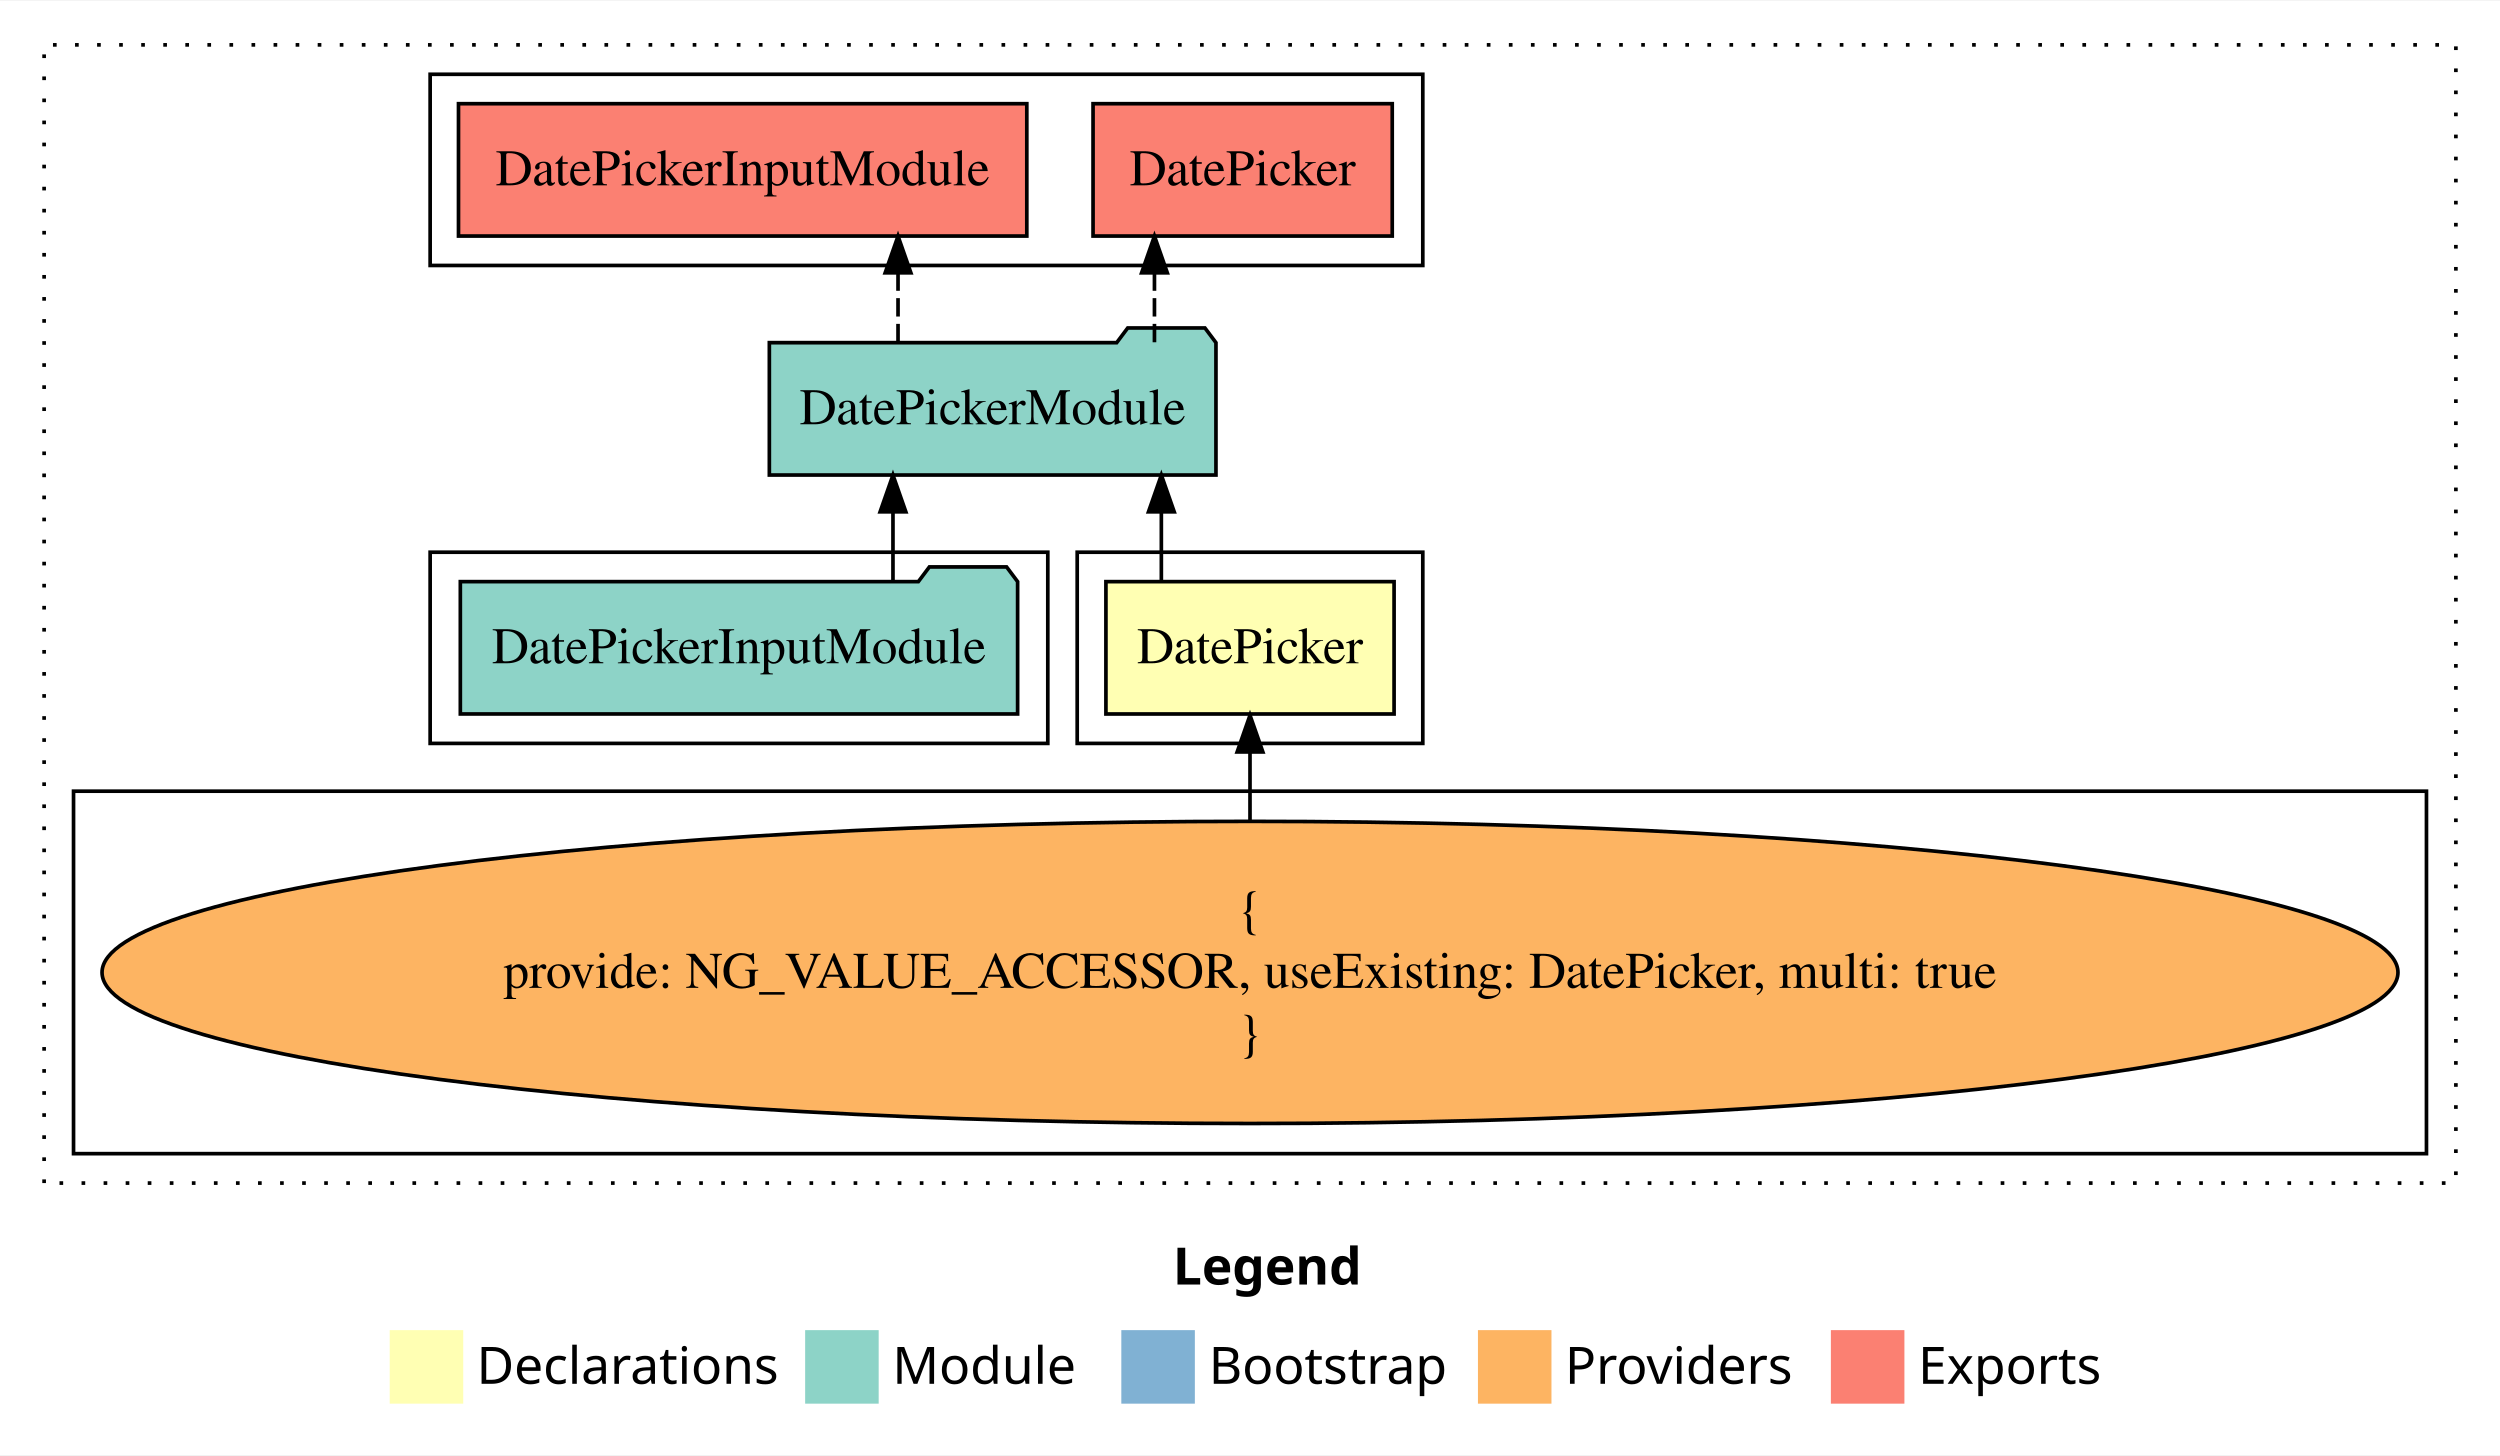
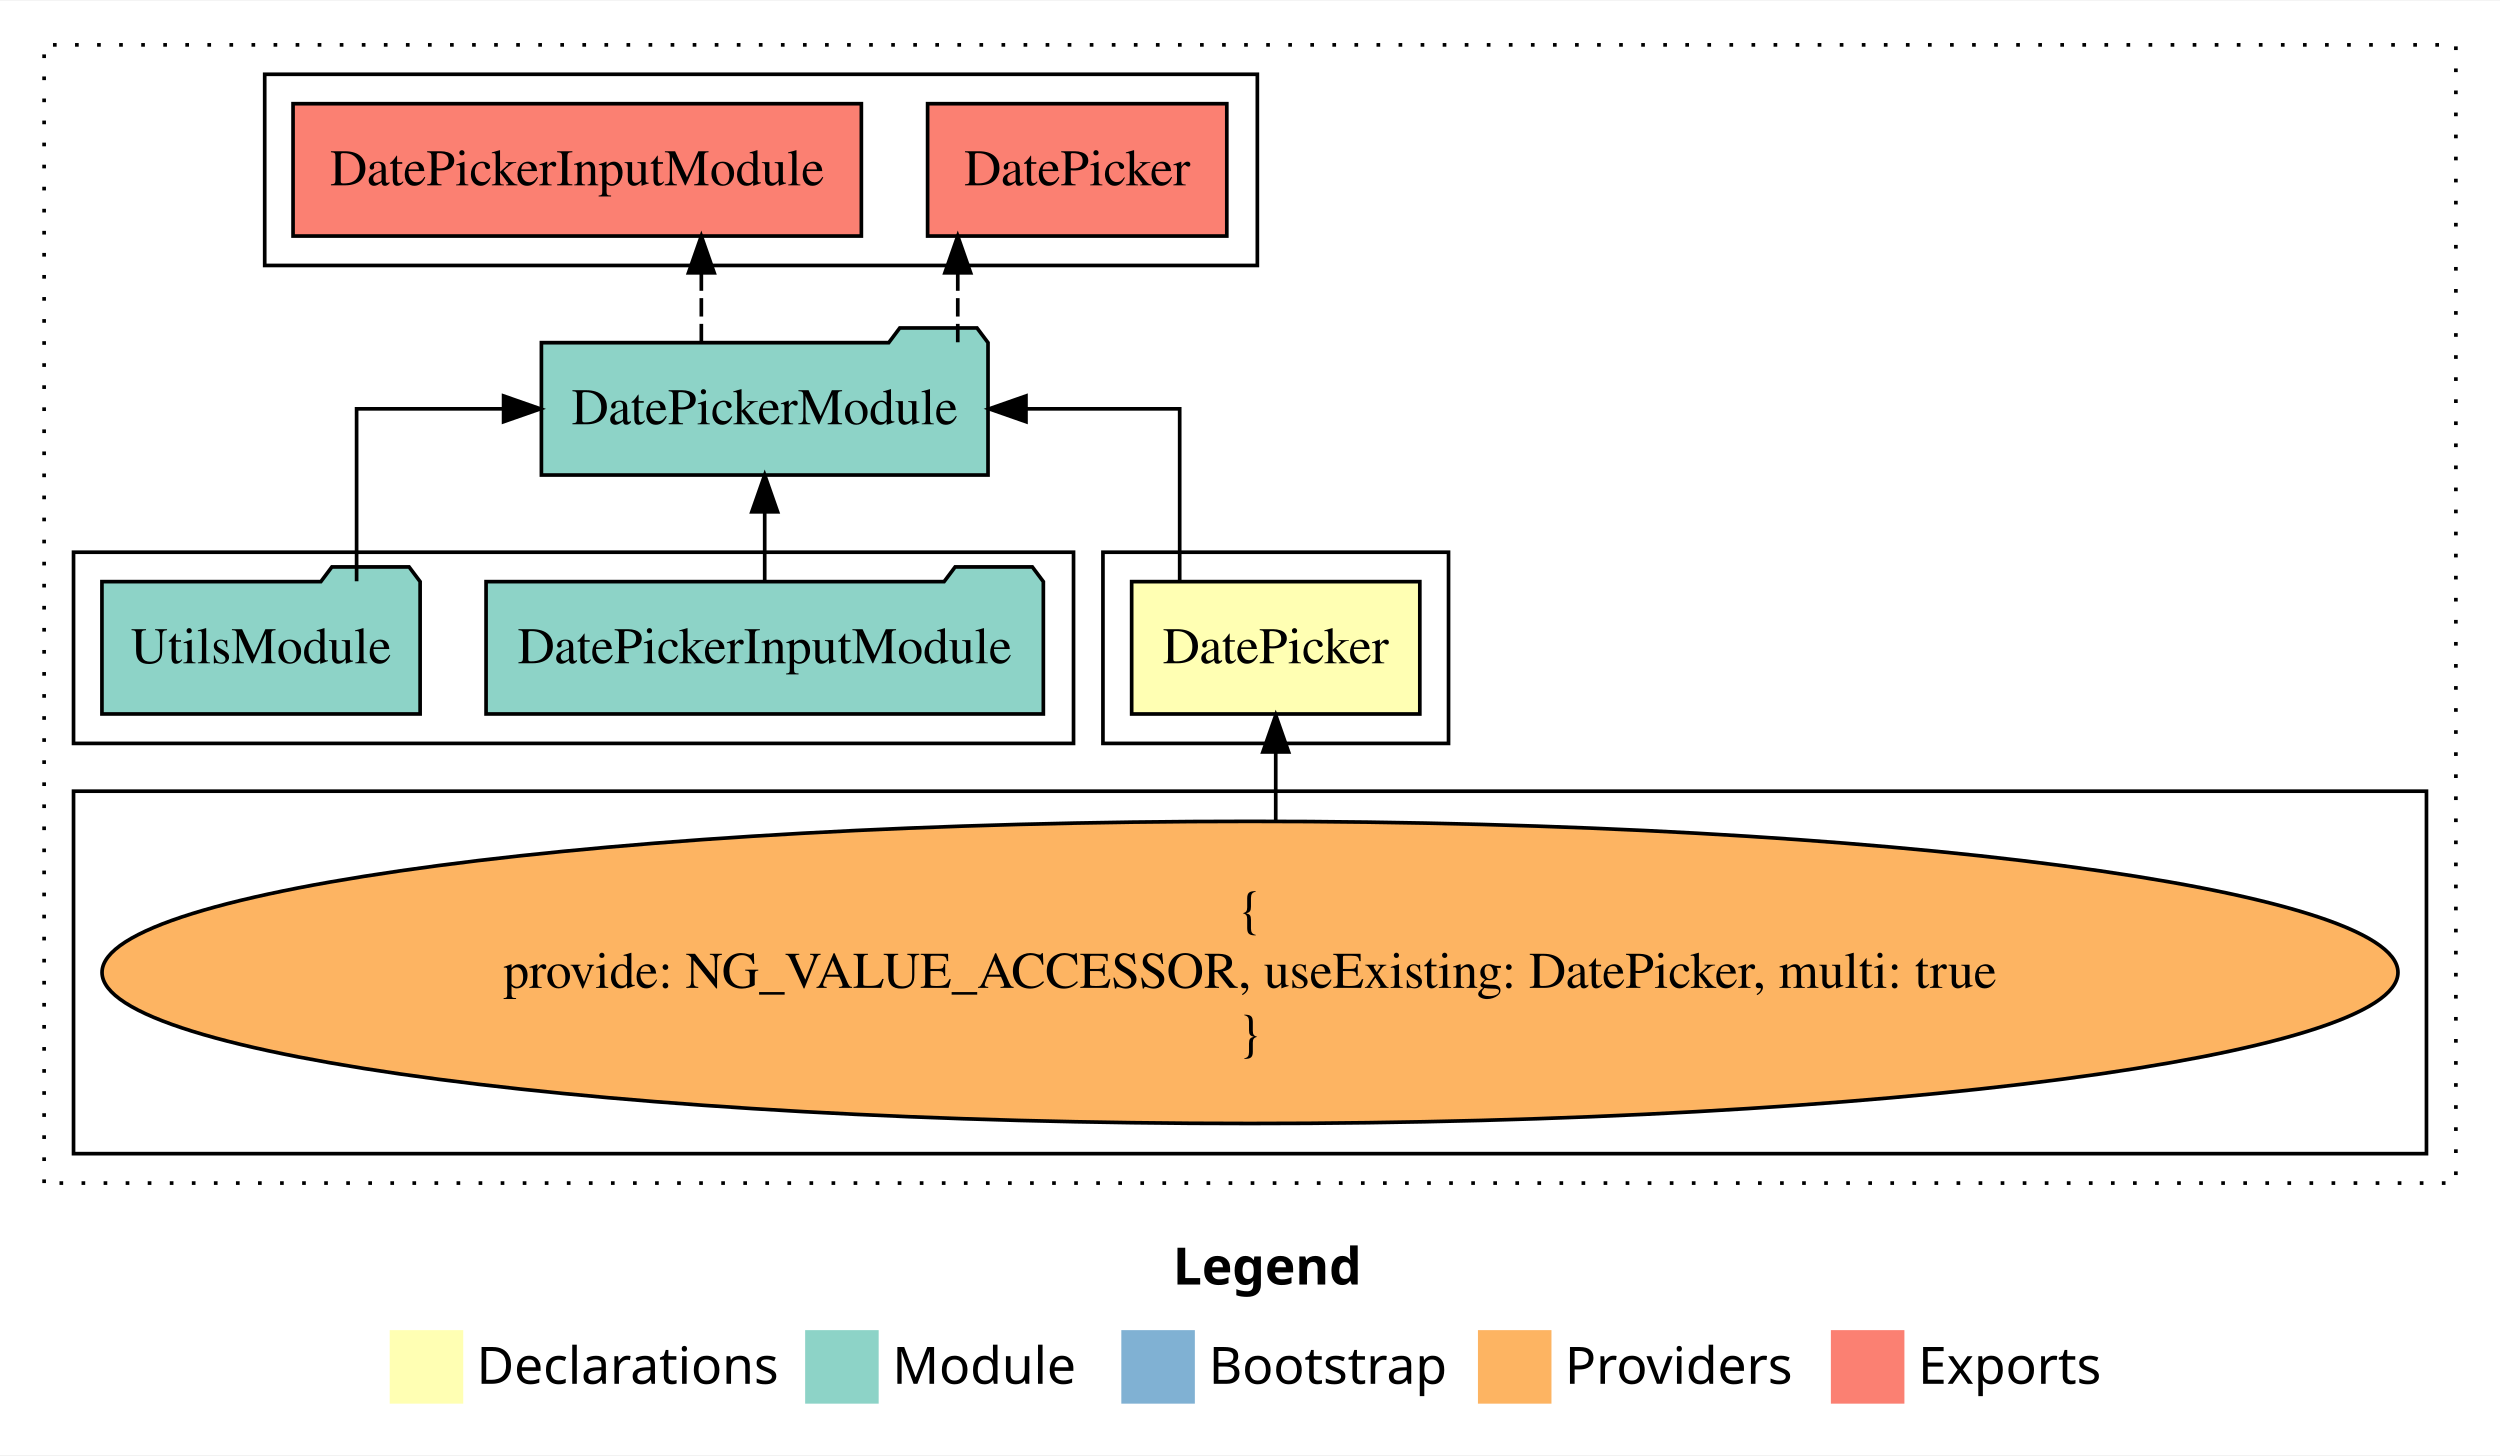
<svg xmlns="http://www.w3.org/2000/svg" width="680pt" height="396pt" viewBox="0.00 0.00 680.00 395.59">
  <g id="graph0" class="graph" transform="scale(1 1) rotate(0) translate(4 391.5901)">
    <polygon fill="#ffffff" stroke="transparent" points="-4,4 -4,-391.59 676,-391.59 676,4 -4,4" />
    <text text-anchor="start" x="315.009" y="-42.4" font-family="sans-serif" font-weight="bold" font-size="14.00" fill="#000000">Legend</text>
    <polygon fill="#ffffb3" stroke="transparent" points="102,-10 102,-30 122,-30 122,-10 102,-10" />
    <text text-anchor="start" x="125.629" y="-15.4" font-family="sans-serif" font-size="14.00" fill="#000000">  Declarations</text>
    <polygon fill="#8dd3c7" stroke="transparent" points="215,-10 215,-30 235,-30 235,-10 215,-10" />
    <text text-anchor="start" x="238.725" y="-15.4" font-family="sans-serif" font-size="14.00" fill="#000000">  Module</text>
    <polygon fill="#80b1d3" stroke="transparent" points="301,-10 301,-30 321,-30 321,-10 301,-10" />
    <text text-anchor="start" x="324.781" y="-15.4" font-family="sans-serif" font-size="14.00" fill="#000000">  Bootstrap</text>
    <polygon fill="#fdb462" stroke="transparent" points="398,-10 398,-30 418,-30 418,-10 398,-10" />
    <text text-anchor="start" x="421.673" y="-15.4" font-family="sans-serif" font-size="14.00" fill="#000000">  Providers</text>
    <polygon fill="#fb8072" stroke="transparent" points="494,-10 494,-30 514,-30 514,-10 494,-10" />
    <text text-anchor="start" x="517.726" y="-15.4" font-family="sans-serif" font-size="14.00" fill="#000000">  Exports</text>
    <g id="clust1" class="cluster">
      <polygon fill="none" stroke="#000000" stroke-dasharray="1,5" points="8,-70 8,-379.59 664,-379.59 664,-70 8,-70" />
    </g>
    <g id="clust2" class="cluster">
-       <polygon fill="none" stroke="#000000" points="289,-189.59 289,-241.59 383,-241.59 383,-189.59 289,-189.59" />
+       <polygon fill="none" stroke="#000000" points="296,-189.59 296,-241.59 390,-241.59 390,-189.59 296,-189.59" />
    </g>
    <g id="clust3" class="cluster">
      <polygon fill="none" stroke="#000000" points="16,-78 16,-176.59 656,-176.59 656,-78 16,-78" />
    </g>
    <g id="clust4" class="cluster">
-       <polygon fill="none" stroke="#000000" points="113,-189.59 113,-241.59 281,-241.59 281,-189.59 113,-189.59" />
+       <polygon fill="none" stroke="#000000" points="16,-189.59 16,-241.59 288,-241.59 288,-189.59 16,-189.59" />
    </g>
    <g id="clust5" class="cluster">
-       <polygon fill="none" stroke="#000000" points="113,-319.59 113,-371.59 383,-371.59 383,-319.59 113,-319.59" />
+       <polygon fill="none" stroke="#000000" points="68,-319.59 68,-371.59 338,-371.59 338,-319.59 68,-319.59" />
    </g>
    <g id="node1" class="node">
-       <polygon fill="#ffffb3" stroke="#000000" points="375.19,-233.59 296.81,-233.59 296.81,-197.59 375.19,-197.59 375.19,-233.59" />
-       <text text-anchor="middle" x="336" y="-211.39" font-family="Times,serif" font-size="14.00" fill="#000000">DatePicker</text>
+       <polygon fill="#ffffb3" stroke="#000000" points="382.19,-233.59 303.81,-233.59 303.81,-197.59 382.19,-197.59 382.19,-233.59" />
+       <text text-anchor="middle" x="343" y="-211.39" font-family="Times,serif" font-size="14.00" fill="#000000">DatePicker</text>
    </g>
    <g id="node2" class="node">
-       <polygon fill="#8dd3c7" stroke="#000000" points="326.74,-298.59 323.74,-302.59 302.74,-302.59 299.74,-298.59 205.261,-298.59 205.261,-262.59 326.74,-262.59 326.74,-298.59" />
-       <text text-anchor="middle" x="266" y="-276.39" font-family="Times,serif" font-size="14.00" fill="#000000">DatePickerModule</text>
+       <polygon fill="#8dd3c7" stroke="#000000" points="264.74,-298.59 261.74,-302.59 240.739,-302.59 237.739,-298.59 143.261,-298.59 143.261,-262.59 264.74,-262.59 264.74,-298.59" />
+       <text text-anchor="middle" x="204" y="-276.39" font-family="Times,serif" font-size="14.00" fill="#000000">DatePickerModule</text>
    </g>
    <g id="edge1" class="edge">
-       <path fill="none" stroke="#000000" d="M311.887,-233.696C311.887,-233.696 311.887,-252.581 311.887,-252.581" />
-       <polygon fill="#000000" stroke="#000000" points="308.387,-252.581 311.887,-262.581 315.387,-252.581 308.387,-252.581" />
-     </g>
-     <g id="node5" class="node">
-       <polygon fill="#fb8072" stroke="#000000" points="374.69,-363.59 293.31,-363.59 293.31,-327.59 374.69,-327.59 374.69,-363.59" />
-       <text text-anchor="middle" x="334" y="-341.39" font-family="Times,serif" font-size="14.00" fill="#000000">DatePicker </text>
-     </g>
-     <g id="edge4" class="edge">
-       <path fill="none" stroke="#000000" stroke-dasharray="5,2" d="M310.012,-298.696C310.012,-298.696 310.012,-317.581 310.012,-317.581" />
-       <polygon fill="#000000" stroke="#000000" points="306.512,-317.581 310.012,-327.581 313.512,-317.581 306.512,-317.581" />
+       <path fill="none" stroke="#000000" d="M316.875,-233.696C316.875,-252.929 316.875,-280.59 316.875,-280.59 316.875,-280.59 275.062,-280.59 275.062,-280.59" />
+       <polygon fill="#000000" stroke="#000000" points="275.063,-277.09 265.062,-280.59 275.062,-284.09 275.063,-277.09" />
    </g>
    <g id="node6" class="node">
-       <polygon fill="#fb8072" stroke="#000000" points="275.291,-363.59 120.71,-363.59 120.71,-327.59 275.291,-327.59 275.291,-363.59" />
-       <text text-anchor="middle" x="198" y="-341.39" font-family="Times,serif" font-size="14.00" fill="#000000">DatePickerInputModule </text>
+       <polygon fill="#fb8072" stroke="#000000" points="329.69,-363.59 248.31,-363.59 248.31,-327.59 329.69,-327.59 329.69,-363.59" />
+       <text text-anchor="middle" x="289" y="-341.39" font-family="Times,serif" font-size="14.00" fill="#000000">DatePicker </text>
    </g>
    <g id="edge5" class="edge">
-       <path fill="none" stroke="#000000" stroke-dasharray="5,2" d="M240.263,-298.696C240.263,-298.696 240.263,-317.581 240.263,-317.581" />
-       <polygon fill="#000000" stroke="#000000" points="236.763,-317.581 240.263,-327.581 243.763,-317.581 236.763,-317.581" />
+       <path fill="none" stroke="#000000" stroke-dasharray="5,2" d="M256.512,-298.696C256.512,-298.696 256.512,-317.581 256.512,-317.581" />
+       <polygon fill="#000000" stroke="#000000" points="253.012,-317.581 256.512,-327.581 260.012,-317.581 253.012,-317.581" />
+     </g>
+     <g id="node7" class="node">
+       <polygon fill="#fb8072" stroke="#000000" points="230.291,-363.59 75.71,-363.59 75.71,-327.59 230.291,-327.59 230.291,-363.59" />
+       <text text-anchor="middle" x="153" y="-341.39" font-family="Times,serif" font-size="14.00" fill="#000000">DatePickerInputModule </text>
+     </g>
+     <g id="edge6" class="edge">
+       <path fill="none" stroke="#000000" stroke-dasharray="5,2" d="M186.763,-298.696C186.763,-298.696 186.763,-317.581 186.763,-317.581" />
+       <polygon fill="#000000" stroke="#000000" points="183.263,-317.581 186.763,-327.581 190.263,-317.581 183.263,-317.581" />
    </g>
    <g id="node3" class="node">
      <ellipse fill="#fdb462" stroke="#000000" cx="336" cy="-127.295" rx="312.246" ry="41.091" />
      <text text-anchor="middle" x="336" y="-139.895" font-family="Times,serif" font-size="14.00" fill="#000000">{</text>
      <text text-anchor="middle" x="336" y="-123.095" font-family="Times,serif" font-size="14.00" fill="#000000">    provide: NG_VALUE_ACCESSOR, useExisting: DatePicker, multi: true</text>
      <text text-anchor="middle" x="336" y="-106.295" font-family="Times,serif" font-size="14.00" fill="#000000">}</text>
    </g>
    <g id="edge2" class="edge">
-       <path fill="none" stroke="#000000" d="M336,-168.599C336,-168.599 336,-187.255 336,-187.255" />
-       <polygon fill="#000000" stroke="#000000" points="332.5,-187.255 336,-197.255 339.5,-187.255 332.5,-187.255" />
+       <path fill="none" stroke="#000000" d="M343,-168.599C343,-168.599 343,-187.255 343,-187.255" />
+       <polygon fill="#000000" stroke="#000000" points="339.5,-187.255 343,-197.255 346.5,-187.255 339.5,-187.255" />
    </g>
    <g id="node4" class="node">
-       <polygon fill="#8dd3c7" stroke="#000000" points="272.791,-233.59 269.791,-237.59 248.791,-237.59 245.791,-233.59 121.209,-233.59 121.209,-197.59 272.791,-197.59 272.791,-233.59" />
-       <text text-anchor="middle" x="197" y="-211.39" font-family="Times,serif" font-size="14.00" fill="#000000">DatePickerInputModule</text>
+       <polygon fill="#8dd3c7" stroke="#000000" points="279.791,-233.59 276.791,-237.59 255.791,-237.59 252.791,-233.59 128.209,-233.59 128.209,-197.59 279.791,-197.59 279.791,-233.59" />
+       <text text-anchor="middle" x="204" y="-211.39" font-family="Times,serif" font-size="14.00" fill="#000000">DatePickerInputModule</text>
    </g>
    <g id="edge3" class="edge">
-       <path fill="none" stroke="#000000" d="M238.888,-233.696C238.888,-233.696 238.888,-252.581 238.888,-252.581" />
-       <polygon fill="#000000" stroke="#000000" points="235.388,-252.581 238.888,-262.581 242.388,-252.581 235.388,-252.581" />
+       <path fill="none" stroke="#000000" d="M204,-233.696C204,-233.696 204,-252.581 204,-252.581" />
+       <polygon fill="#000000" stroke="#000000" points="200.5,-252.581 204,-262.581 207.5,-252.581 200.5,-252.581" />
+     </g>
+     <g id="node5" class="node">
+       <polygon fill="#8dd3c7" stroke="#000000" points="110.273,-233.59 107.273,-237.59 86.273,-237.59 83.273,-233.59 23.727,-233.59 23.727,-197.59 110.273,-197.59 110.273,-233.59" />
+       <text text-anchor="middle" x="67" y="-211.39" font-family="Times,serif" font-size="14.00" fill="#000000">UtilsModule</text>
+     </g>
+     <g id="edge4" class="edge">
+       <path fill="none" stroke="#000000" d="M92.996,-233.696C92.996,-252.929 92.996,-280.59 92.996,-280.59 92.996,-280.59 132.977,-280.59 132.977,-280.59" />
+       <polygon fill="#000000" stroke="#000000" points="132.977,-284.09 142.977,-280.59 132.977,-277.09 132.977,-284.09" />
    </g>
  </g>
</svg>
